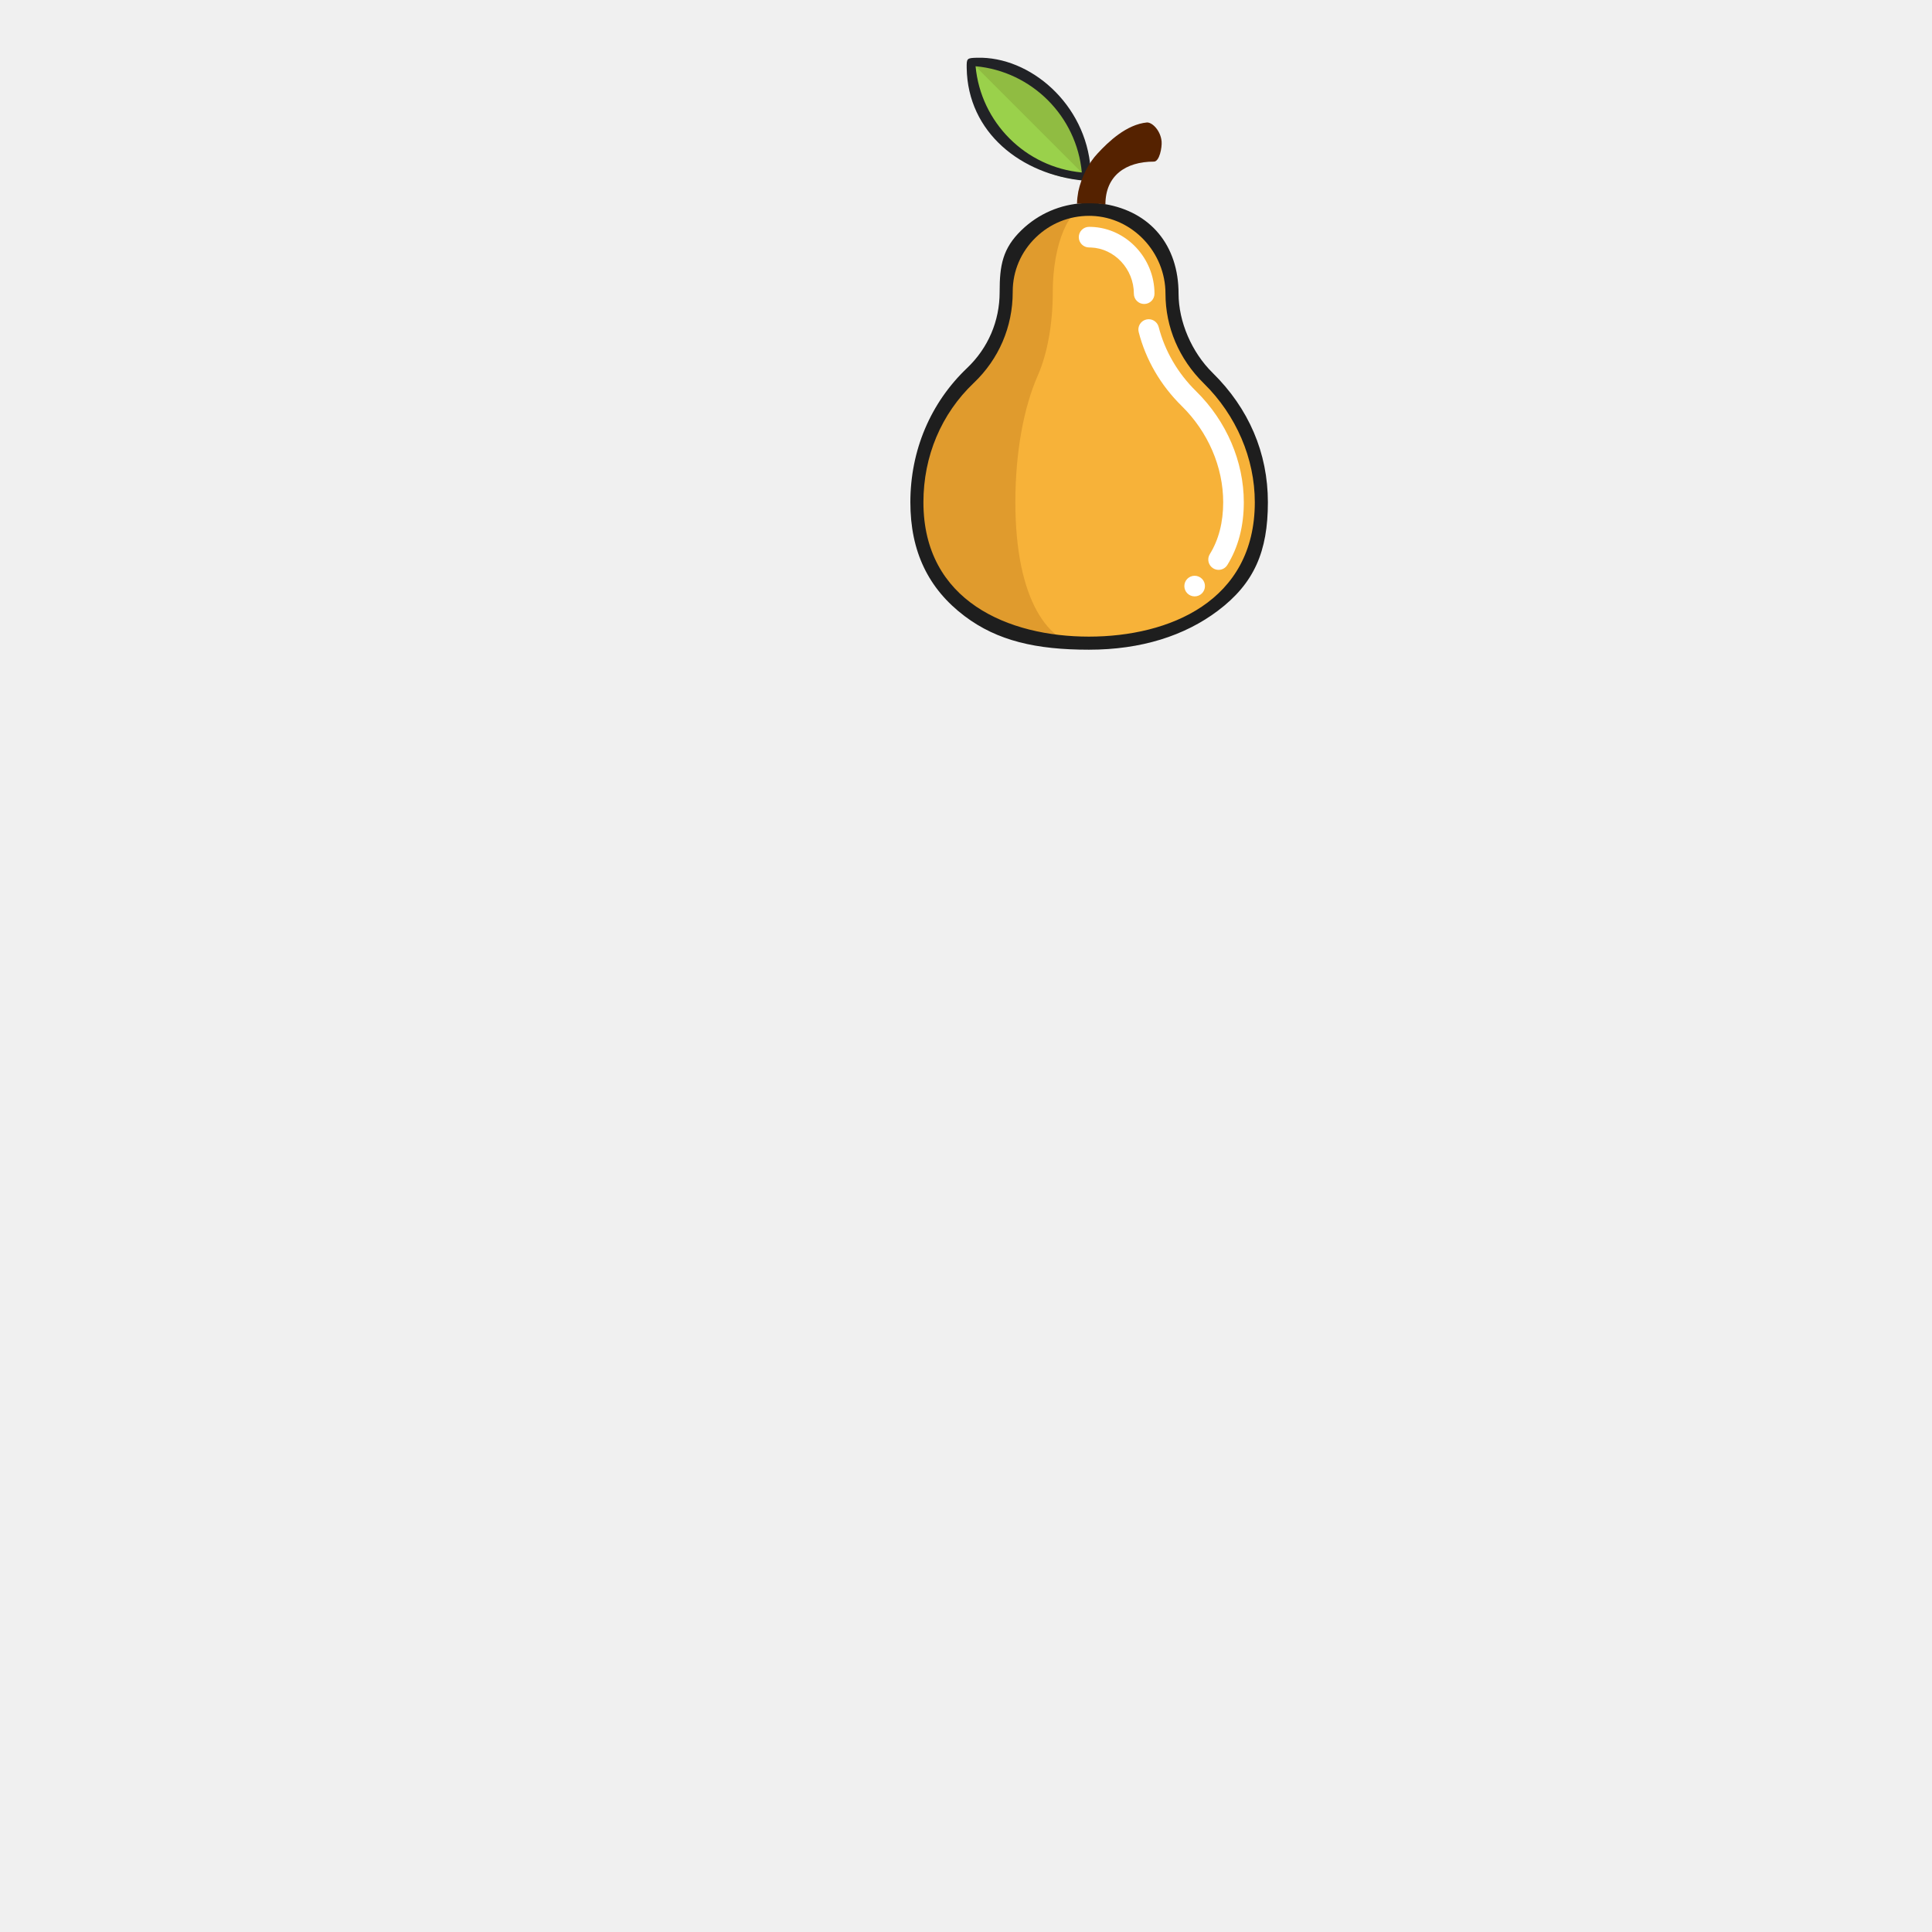
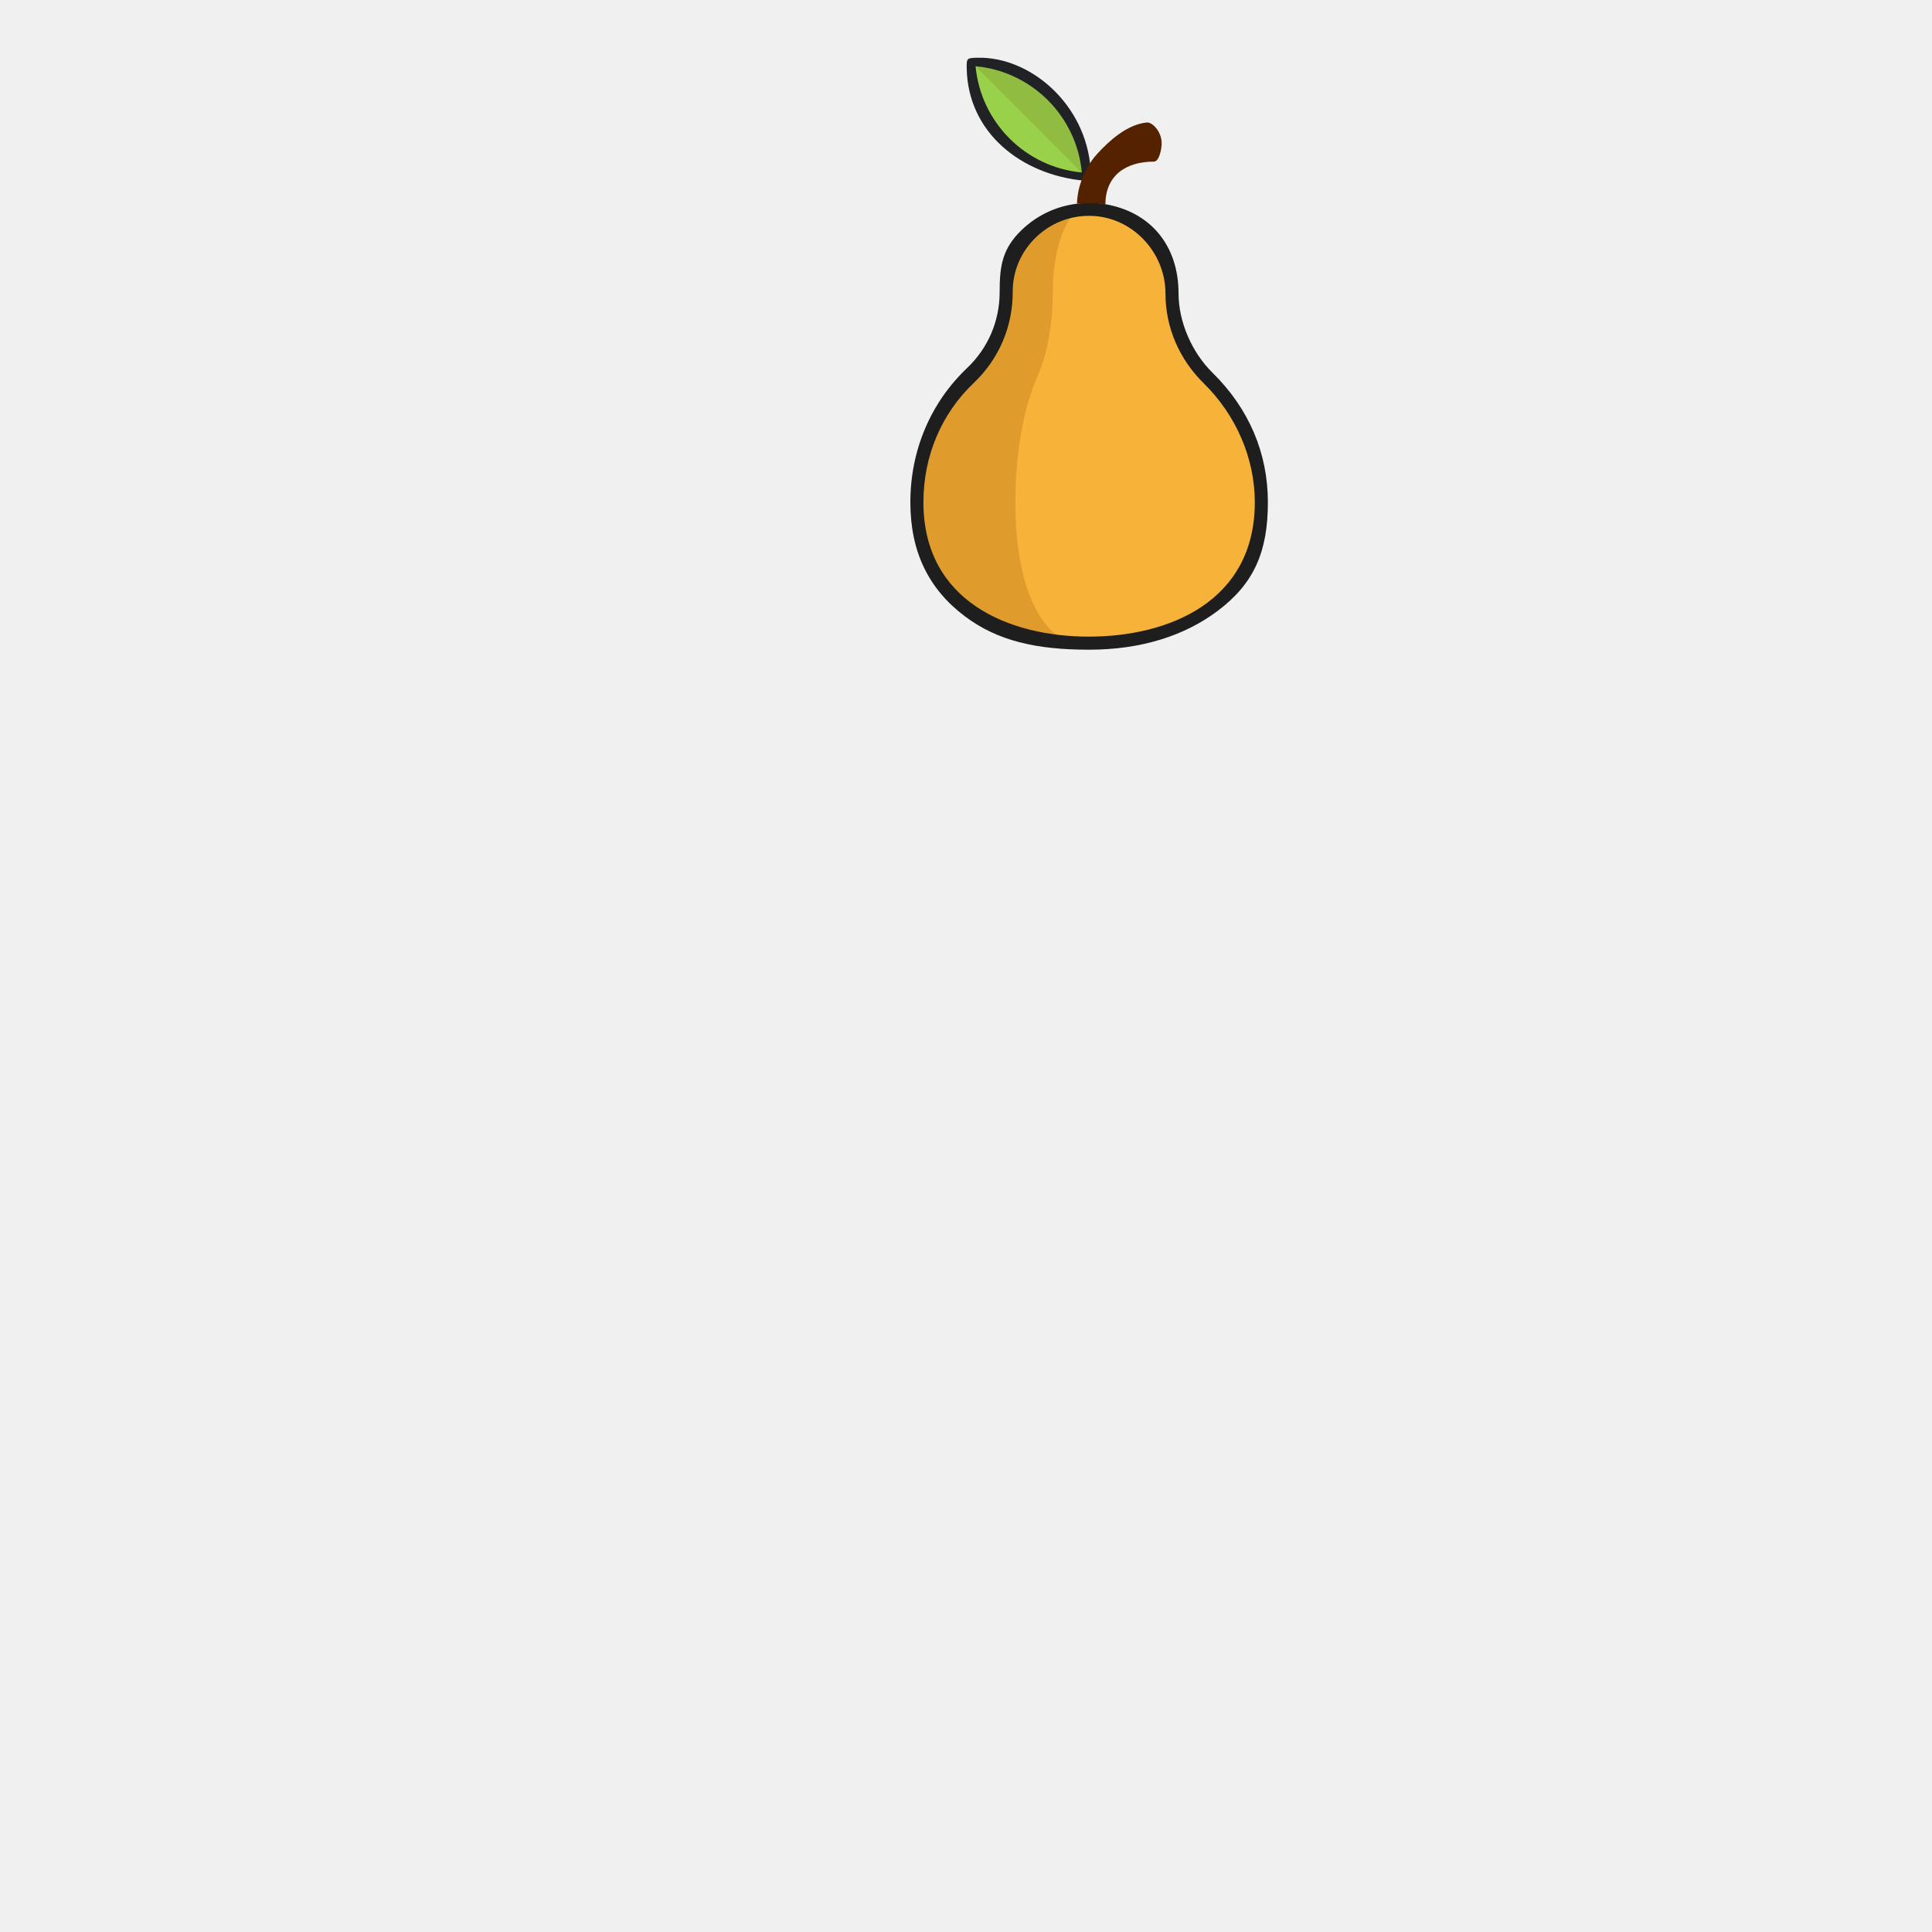
<svg xmlns="http://www.w3.org/2000/svg" version="1.1" id="Layer_1" x="0px" y="0px" viewBox="0 0 453.207 453.207" style="enable-background:new 0 0 453.207 453.207;" xml:space="preserve" width="512" height="512">
  <defs id="defs845">
	
	
	
	
	
	
	
	
</defs>
  <g id="g3993">
    <path style="fill:#f7b239;stroke-width:0.322" d="m 284.089,88.214 c 7.629,7.493 12.682,17.986 12.682,29.603 0,22.78 -18.566,33.94 -41.343,33.94 -22.78,0 -41.23,-11.16 -41.23,-33.94 0,-11.685 4.666,-22.232 12.559,-29.735 5.378,-5.114 8.387,-12.133 8.387,-19.556 v -0.119 c 0,-11.395 9.586,-20.588 21.075,-20.178 10.94,0.387 19.598,9.712 19.598,20.662 0,7.303 3.063,14.207 8.274,19.324 z" id="path824" />
    <path style="fill:#e09b2d;stroke-width:0.322" d="m 243.446,88.082 c -3.308,7.503 -5.262,18.05 -5.262,29.735 0,22.755 7.716,33.914 17.244,33.94 -22.78,0 -41.23,-11.16 -41.23,-33.94 0,-11.685 4.666,-22.232 12.559,-29.735 5.378,-5.114 8.387,-12.133 8.387,-19.556 v -0.119 c 0,-11.15 9.18,-20.191 20.336,-20.191 -4.675,0.003 -8.519,9.044 -8.519,20.191 v 0.119 c 0,7.422 -1.261,14.442 -3.515,19.556 z" id="path826" />
    <g id="g1999" transform="matrix(0.92218,0,0,0.92218,19.88289,3.285641)">
      <path style="fill:#9ad14b;stroke-width:0.322" d="m 255.498,42.221 c -16.564,0 -29.99,-13.426 -29.99,-29.987 8.28,0 15.78,3.357 21.207,8.783 5.427,5.427 8.783,12.924 8.783,21.204 z" id="path828" />
      <path style="fill:#90bc42;stroke-width:0.322" d="M 255.498,42.221 225.508,12.234 c 8.28,0 15.78,3.357 21.207,8.783 5.427,5.427 8.783,12.924 8.783,21.204 z" id="path830" />
    </g>
-     <path style="fill:#ffffff;stroke-width:0.322" d="m 285.852,133.677 c -0.434,0 -0.874,-0.117 -1.271,-0.363 -1.135,-0.703 -1.486,-2.194 -0.783,-3.329 2.082,-3.363 3.138,-7.457 3.138,-12.168 0,-8.275 -3.549,-16.508 -9.738,-22.587 -4.931,-4.842 -8.418,-10.835 -10.083,-17.329 -0.332,-1.294 0.448,-2.611 1.742,-2.943 1.293,-0.331 2.611,0.448 2.943,1.742 1.446,5.64 4.485,10.855 8.787,15.08 7.109,6.982 11.185,16.473 11.185,26.037 0,5.624 -1.299,10.575 -3.862,14.715 -0.457,0.739 -1.248,1.145 -2.058,1.145 z" id="path832" />
-     <path style="fill:#ffffff;stroke-width:0.322" d="m 268.399,71.308 c -1.336,0 -2.418,-1.083 -2.418,-2.418 0,-5.777 -4.537,-10.637 -10.113,-10.834 -0.131,-0.004 -0.26,-0.007 -0.389,-0.007 -1.336,0 -2.418,-1.083 -2.418,-2.418 0,-1.336 1.083,-2.418 2.418,-2.418 0.186,0 0.373,0.003 0.561,0.01 8.148,0.288 14.778,7.316 14.778,15.667 0,1.336 -1.082,2.418 -2.418,2.418 z" id="path834" />
-     <circle style="fill:#ffffff;stroke-width:0.322" cx="280.24" cy="137.481" r="2.418" id="circle836" />
    <path id="path838" style="fill:#1e1e1e;stroke-width:0;stroke-miterlimit:4;stroke-dasharray:none;fill-opacity:1" d="m 290.902,53.852 -3.646,-0.027 c -6.201,0.321 -12,2.777 -16.529,7.148 -5.036,4.861 -5.811,9.363 -5.811,16.309 v 0.135 c 0,7.68 -3.063,14.823 -8.627,20.113 -9.695,9.219 -15.035,21.85 -15.035,35.57 0,13.003 4.732,22.887 14.364,30.166 8.72,6.591 19.039,8.912 32.945,8.912 13.915,0 25.418,-3.723 34.17,-10.312 9.677,-7.286 13.27,-15.768 13.27,-28.767 -3.6e-4,-13.038 -5.043,-24.86 -14.668,-34.314 -5.499,-5.401 -9.004,-13.538 -9.004,-20.958 0,-12.8 -7.439,-21.729 -19.609,-23.75 -0.642,-0.123 -1.242,-0.17 -1.818,-0.226 z m -2.289,3.347 c 0.247,0 0.496,0.005 0.744,0.014 10.756,0.382 19.508,9.631 19.508,20.615 0,8.898 3.609,17.343 10.162,23.779 8.586,8.433 13.51,19.911 13.51,31.492 0,26.258 -22.715,35.613 -43.975,35.613 -21.196,0 -43.846,-9.355 -43.846,-35.613 0,-12.208 4.736,-23.435 13.336,-31.611 6.659,-6.331 10.328,-14.88 10.328,-24.072 V 77.281 c 0,-5.449 2.181,-10.555 6.141,-14.377 3.829,-3.695 8.807,-5.705 14.092,-5.705 z" transform="scale(0.8851699)" />
    <path id="path1513" style="fill:#212226;stroke-width:0;stroke-miterlimit:4;stroke-dasharray:none;fill-opacity:1" d="m 258.918,15.301 c -2.7,0.076 -2.773,0.145 -2.732,2.732 0.269,17.12 14.45,28.254 31.056,29.837 0,0 1.598,-1.634 1.784,-3.076 -1.248,-17.272 -16.085,-29.89 -30.108,-29.494 z m -0.379,2.25 c 14.896,1.363 26.792,13.257 28.154,28.152 -14.896,-1.363 -26.792,-13.257 -28.154,-28.152 z" transform="scale(0.8851699)" />
    <path d="m 257.49,35.976 c -2.076,2.185 -3.809,5.509 -4.544,8.952 -0.159,0.948 -0.299,1.869 -0.299,2.851 2.432,-0.149 4.42,-0.149 6.659,0.17 0,-6.722 4.738,-10.037 11.369,-10.037 1.336,0 1.924,-3.362 1.816,-4.693 -0.201,-2.474 -2.087,-4.494 -3.423,-4.494 -4.833,0.459 -9.08,4.555 -11.578,7.252 z" style="fill:#552200;stroke-width:0;stroke-miterlimit:4;stroke-dasharray:none" id="path2294" />
  </g>
</svg>
